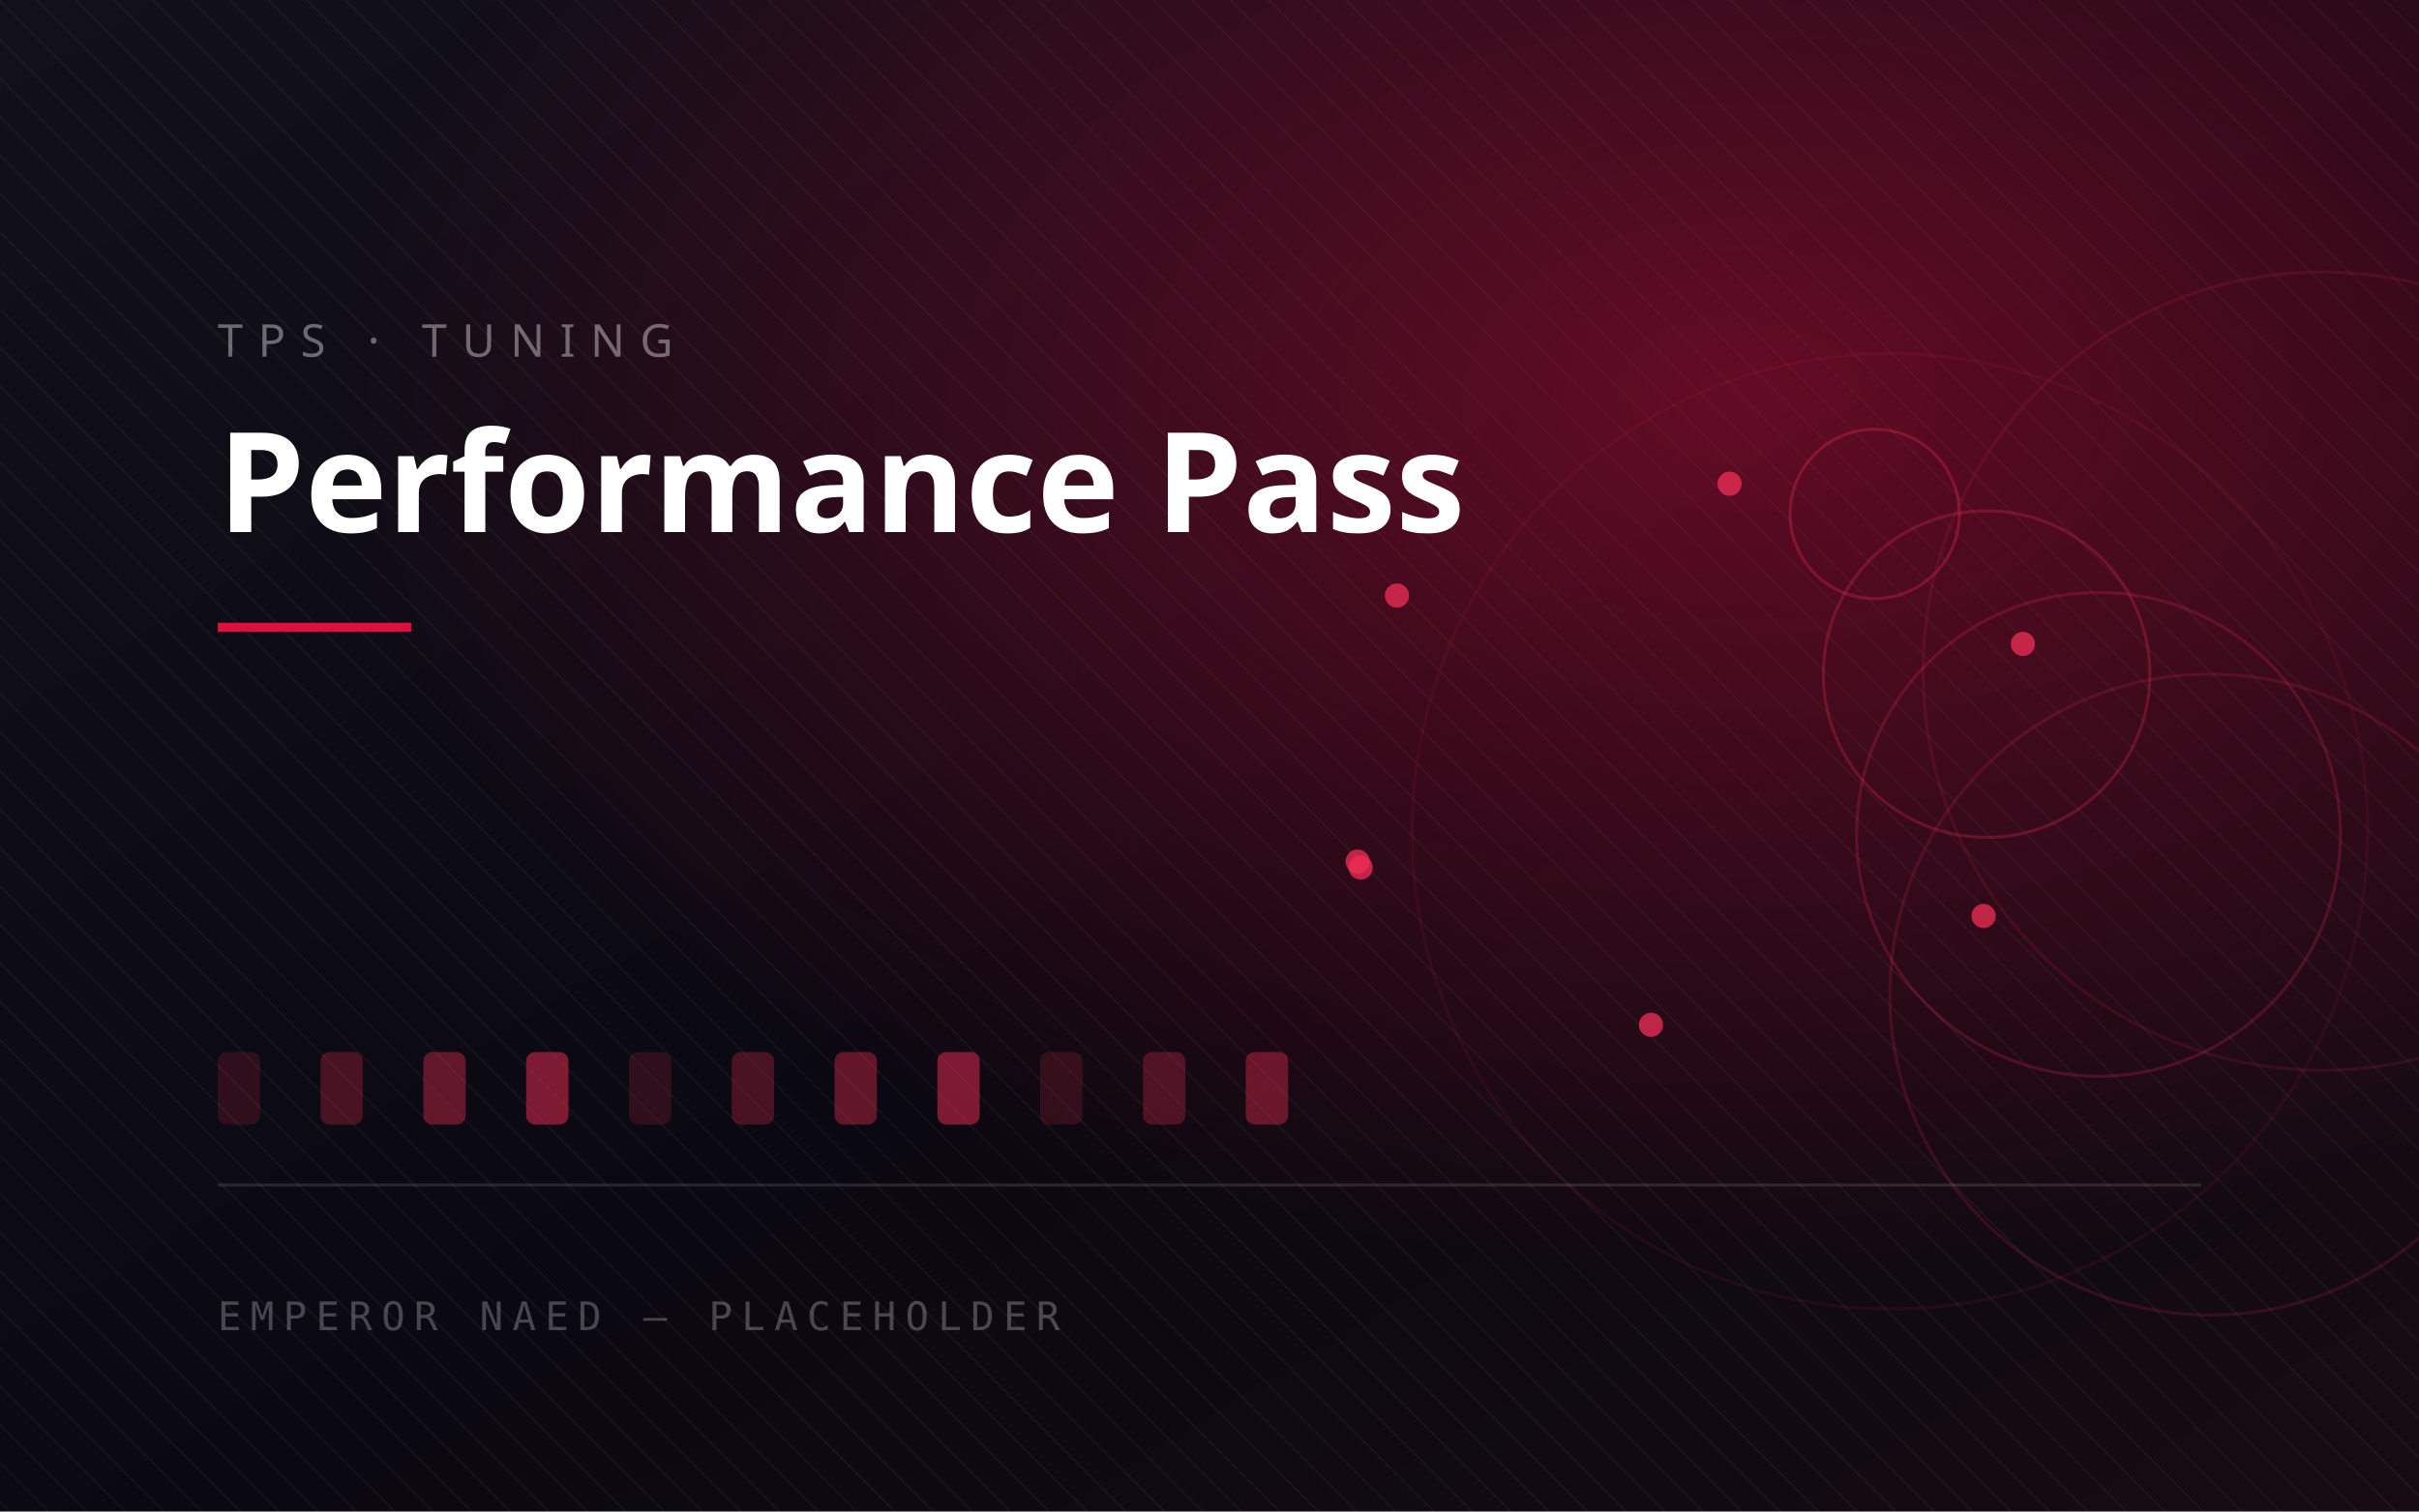
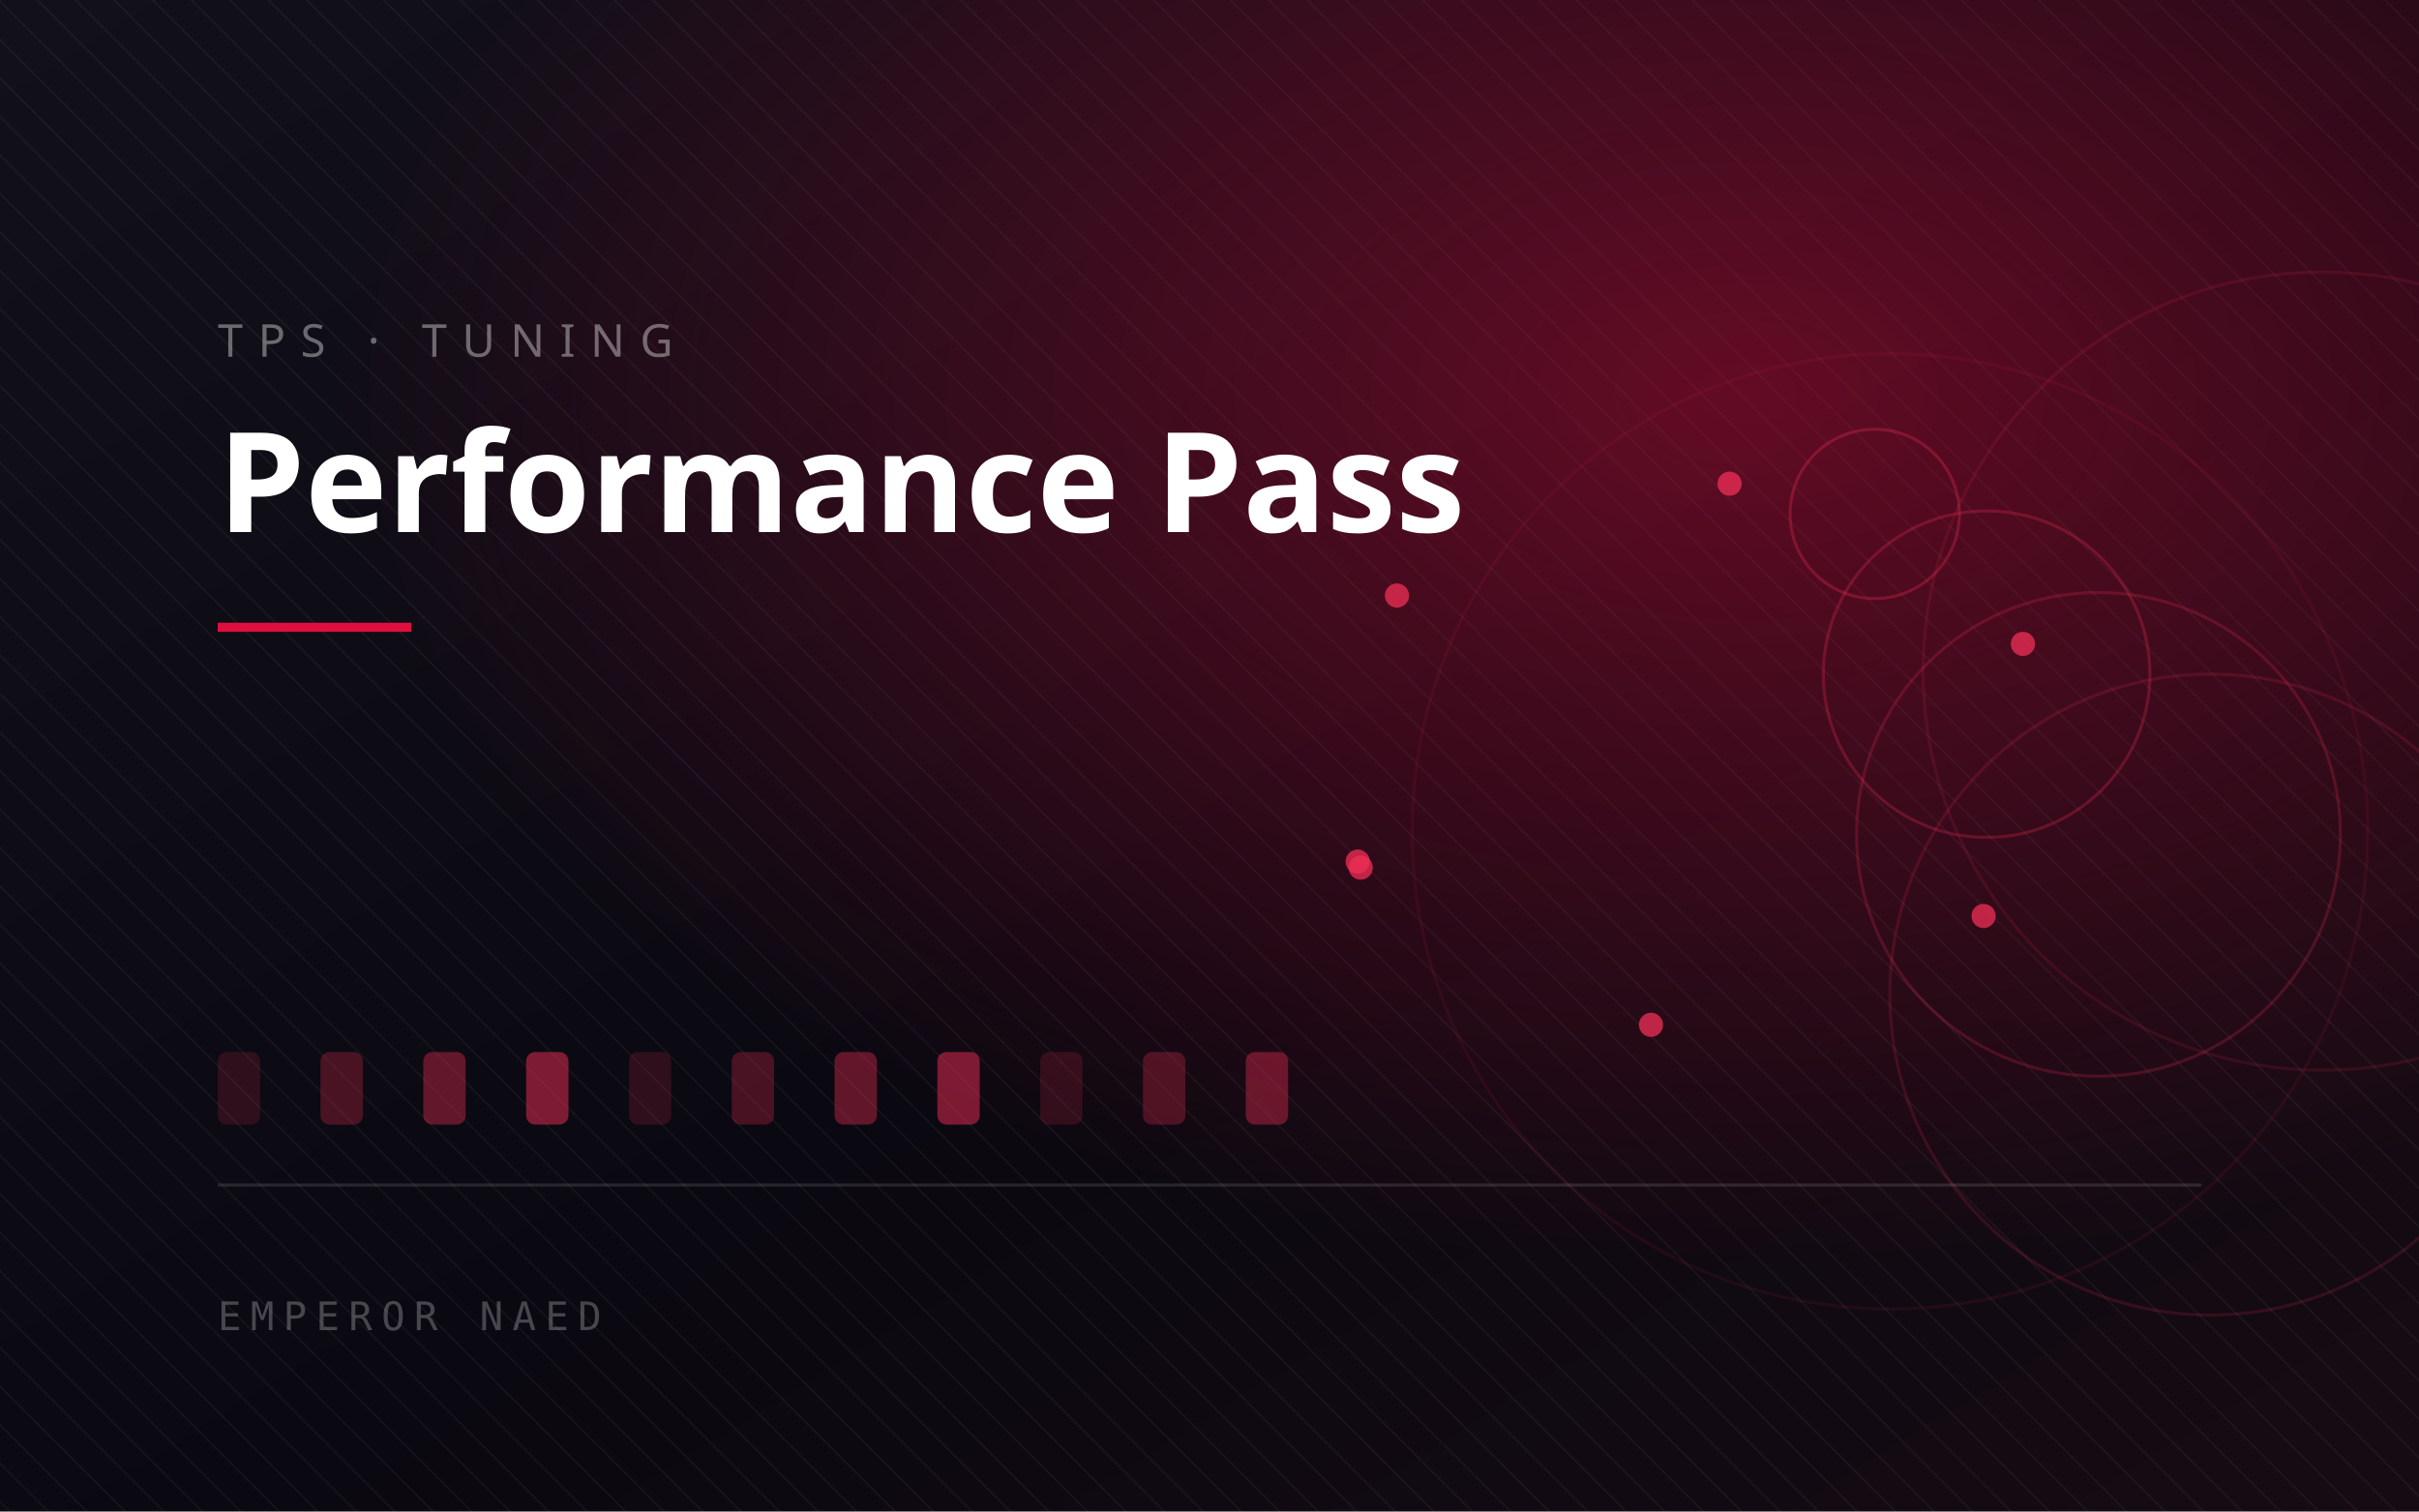
<svg xmlns="http://www.w3.org/2000/svg" width="800" height="500" viewBox="0 0 800 500" role="img" aria-label="Performance Pass">
  <defs>
    <linearGradient id="bg" x1="0" y1="0" x2="1" y2="1">
      <stop offset="0%" stop-color="#12101a" />
      <stop offset="55%" stop-color="#0a0810" />
      <stop offset="100%" stop-color="#160b13" />
    </linearGradient>
    <radialGradient id="glow" cx="72%" cy="26%" r="58%">
      <stop offset="0%" stop-color="rgba(222,15,63,0.42)" />
      <stop offset="100%" stop-color="rgba(222,15,63,0)" />
    </radialGradient>
    <pattern id="hatch" width="9" height="9" patternTransform="rotate(135)" patternUnits="userSpaceOnUse">
      <line x1="0" y1="0" x2="0" y2="9" stroke="rgba(255,255,255,0.05)" stroke-width="1" />
    </pattern>
  </defs>
  <rect width="800" height="500" fill="url(#bg)" />
  <rect width="800" height="500" fill="url(#hatch)" />
  <rect width="800" height="500" fill="url(#glow)" />
  <circle cx="620" cy="170" r="28" fill="none" stroke="rgba(242,46,86,0.30)" stroke-width="1" />
  <circle cx="657" cy="223" r="54" fill="none" stroke="rgba(242,46,86,0.26)" stroke-width="1" />
  <circle cx="694" cy="276" r="80" fill="none" stroke="rgba(242,46,86,0.21)" stroke-width="1" />
  <circle cx="731" cy="329" r="106" fill="none" stroke="rgba(242,46,86,0.16)" stroke-width="1" />
  <circle cx="768" cy="222" r="132" fill="none" stroke="rgba(242,46,86,0.12)" stroke-width="1" />
  <circle cx="625" cy="275" r="158" fill="none" stroke="rgba(242,46,86,0.08)" stroke-width="1" />
  <circle cx="450" cy="287" r="4" fill="#f22e56" opacity="0.75" />
  <circle cx="462" cy="197" r="4" fill="#f22e56" opacity="0.75" />
  <circle cx="572" cy="160" r="4" fill="#f22e56" opacity="0.75" />
  <circle cx="669" cy="213" r="4" fill="#f22e56" opacity="0.75" />
  <circle cx="656" cy="303" r="4" fill="#f22e56" opacity="0.75" />
  <circle cx="546" cy="339" r="4" fill="#f22e56" opacity="0.75" />
  <circle cx="449" cy="285" r="4" fill="#f22e56" opacity="0.75" />
  <rect x="72" y="348" width="14" height="24" rx="3" fill="rgba(242,46,86,0.16)" />
  <rect x="106" y="348" width="14" height="24" rx="3" fill="rgba(242,46,86,0.27)" />
  <rect x="140" y="348" width="14" height="24" rx="3" fill="rgba(242,46,86,0.38)" />
  <rect x="174" y="348" width="14" height="24" rx="3" fill="rgba(242,46,86,0.49)" />
  <rect x="208" y="348" width="14" height="24" rx="3" fill="rgba(242,46,86,0.16)" />
  <rect x="242" y="348" width="14" height="24" rx="3" fill="rgba(242,46,86,0.27)" />
  <rect x="276" y="348" width="14" height="24" rx="3" fill="rgba(242,46,86,0.38)" />
  <rect x="310" y="348" width="14" height="24" rx="3" fill="rgba(242,46,86,0.49)" />
  <rect x="344" y="348" width="14" height="24" rx="3" fill="rgba(242,46,86,0.16)" />
  <rect x="378" y="348" width="14" height="24" rx="3" fill="rgba(242,46,86,0.27)" />
  <rect x="412" y="348" width="14" height="24" rx="3" fill="rgba(242,46,86,0.38)" />
  <line x1="72" y1="392" x2="728" y2="392" stroke="rgba(255,255,255,0.12)" stroke-width="1" />
  <text x="72" y="118" font-family="Sora, system-ui, sans-serif" font-size="15" letter-spacing="5" fill="rgba(255,255,255,0.38)">TPS · TUNING</text>
  <text x="72" y="176" font-family="Sora, system-ui, sans-serif" font-size="46" font-weight="800" fill="#ffffff">Performance Pass</text>
  <rect x="72" y="206" width="64" height="3" fill="#de0f3f" />
-   <text x="72" y="440" font-family="JetBrains Mono, monospace" font-size="13" letter-spacing="3" fill="rgba(255,255,255,0.25)">EMPEROR NAED — PLACEHOLDER</text>
+   <text x="72" y="440" font-family="JetBrains Mono, monospace" font-size="13" letter-spacing="3" fill="rgba(255,255,255,0.25)">EMPEROR NAED</text>
</svg>
